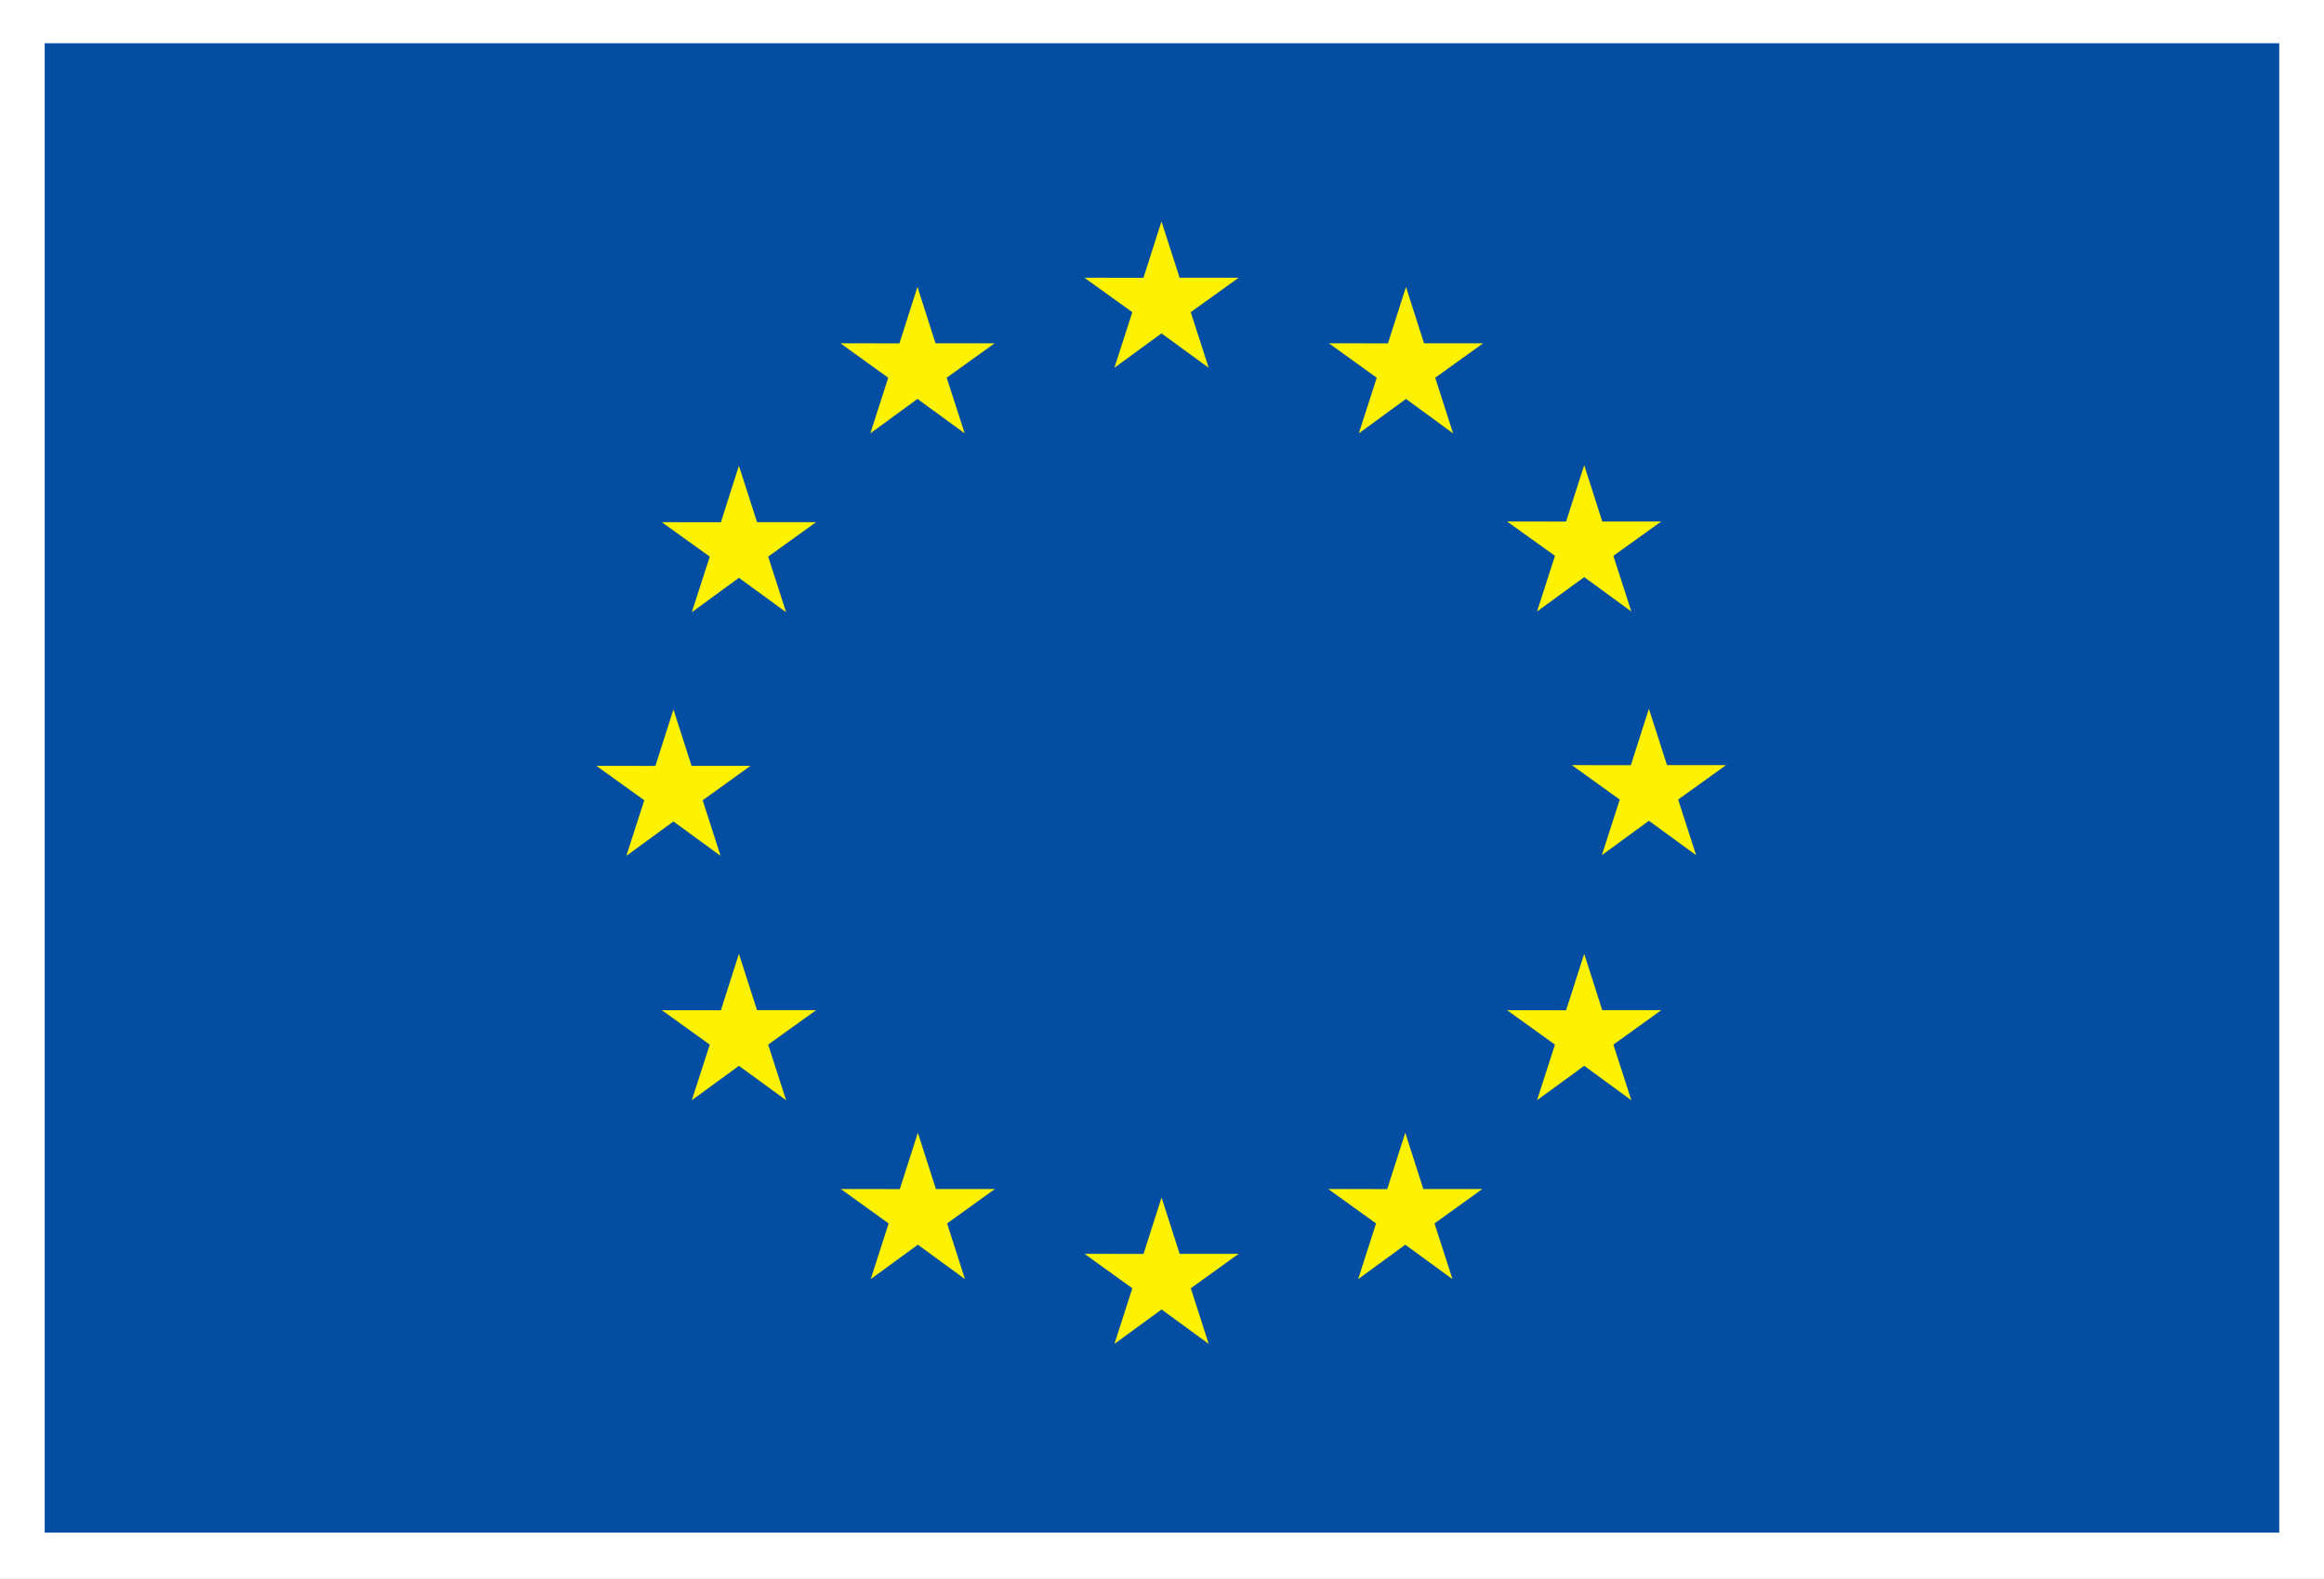
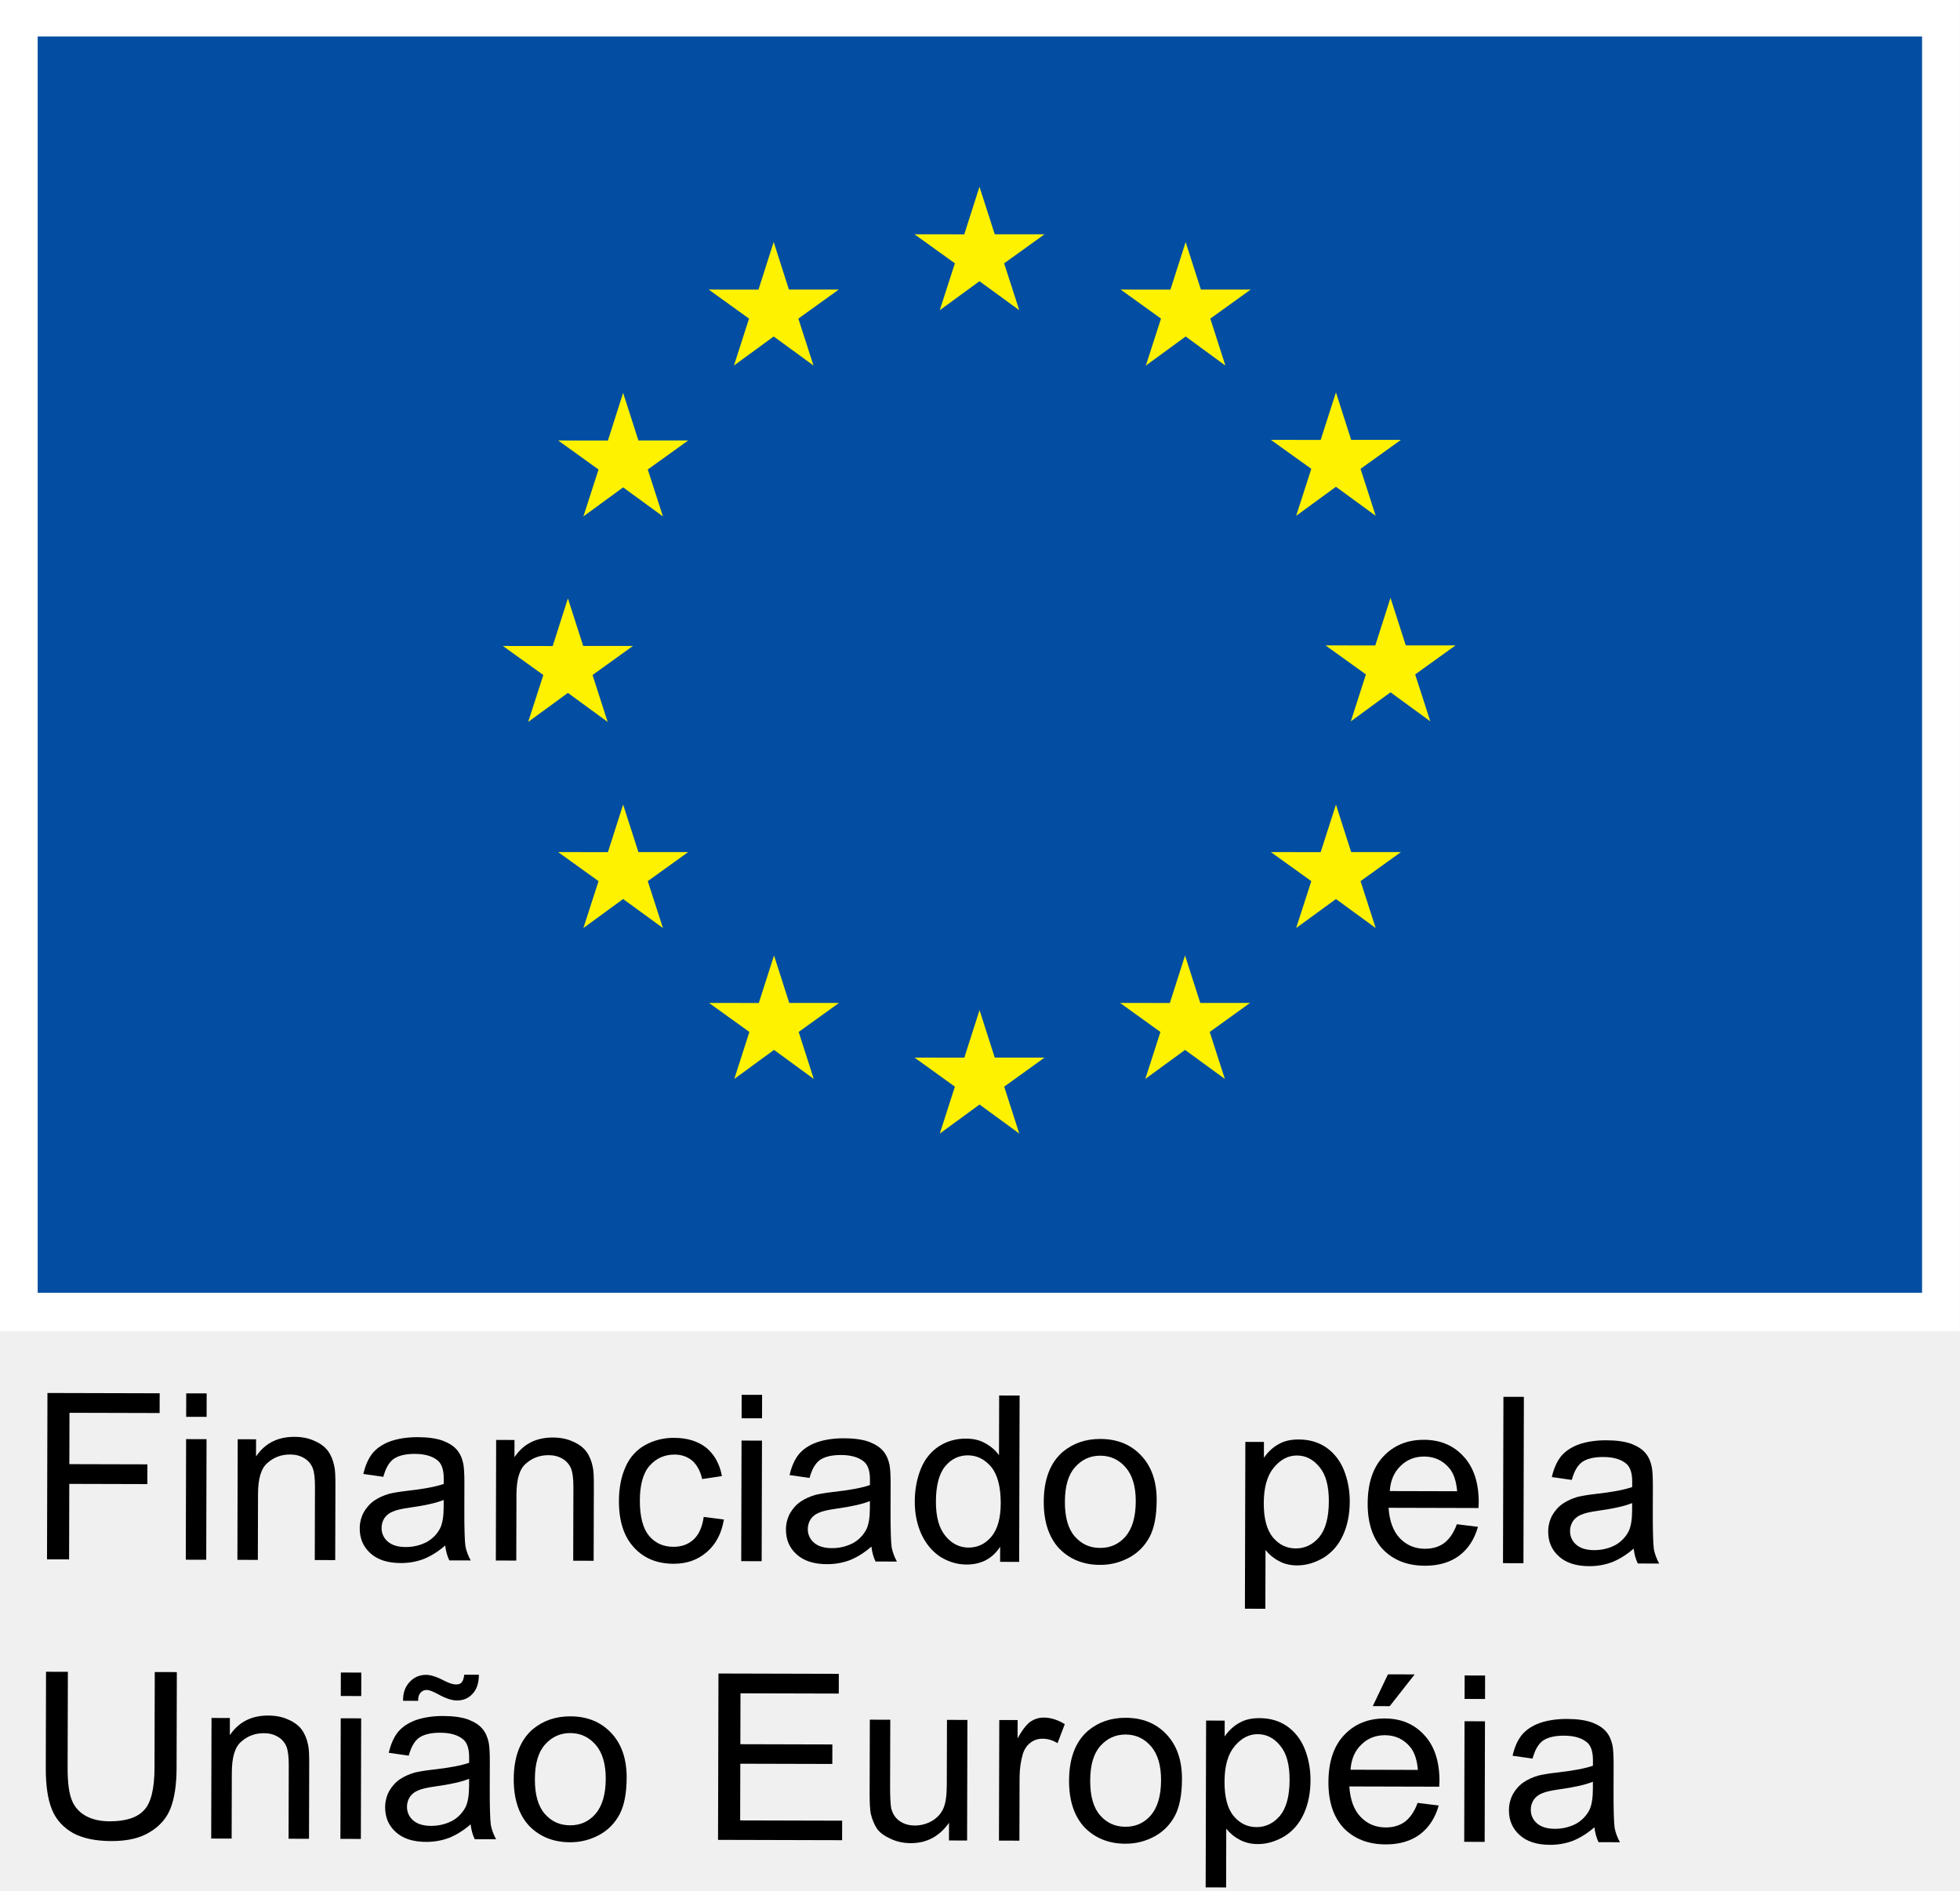
- <svg xmlns="http://www.w3.org/2000/svg" id="Calque_1" data-name="Calque 1" viewBox="0 0 294.95 200.34">
-   <defs>
-     <style>.cls-1{fill:#fff;}.cls-2{fill:#034ea2;}.cls-3{fill:#fff200;}</style>
-   </defs>
-   <rect class="cls-1" width="294.95" height="200.34" />
-   <path class="cls-1" d="M147.47,102" />
-   <rect class="cls-2" x="5.67" y="5.49" width="283.6" height="189.07" />
-   <path class="cls-2" d="M147.47,100" />
-   <polygon class="cls-3" points="141.43 46.69 147.41 42.32 153.4 46.69 151.12 39.63 157.2 35.26 149.71 35.26 147.41 28.11 145.12 35.27 137.63 35.26 143.71 39.63 141.43 46.69" />
-   <polygon class="cls-3" points="110.46 55.01 116.44 50.64 122.43 55.01 120.15 47.95 126.23 43.58 118.73 43.58 116.44 36.42 114.15 43.59 106.66 43.58 112.73 47.95 110.46 55.01" />
-   <polygon class="cls-3" points="93.78 59.13 91.49 66.3 84 66.29 90.08 70.66 87.8 77.72 93.78 73.35 99.77 77.72 97.49 70.66 103.57 66.29 96.08 66.29 93.78 59.13" />
-   <polygon class="cls-3" points="85.47 104.28 91.45 108.65 89.18 101.59 95.25 97.22 87.77 97.22 85.47 90.06 83.18 97.23 75.69 97.22 81.77 101.59 79.49 108.65 85.47 104.28" />
-   <polygon class="cls-3" points="96.08 128.24 93.78 121.09 91.49 128.25 84 128.24 90.08 132.61 87.8 139.67 93.78 135.3 99.77 139.67 97.49 132.61 103.57 128.24 96.08 128.24" />
-   <polygon class="cls-3" points="118.78 150.94 116.49 143.8 114.2 150.95 106.71 150.94 112.78 155.31 110.51 162.38 116.49 158.01 122.47 162.38 120.2 155.31 126.27 150.94 118.78 150.94" />
-   <polygon class="cls-3" points="149.71 159.17 147.42 152.02 145.13 159.18 137.64 159.17 143.71 163.54 141.44 170.6 147.42 166.23 153.4 170.6 151.13 163.54 157.2 159.17 149.71 159.17" />
-   <polygon class="cls-3" points="180.64 150.94 178.35 143.8 176.06 150.95 168.57 150.94 174.64 155.31 172.37 162.38 178.35 158.01 184.34 162.38 182.06 155.31 188.13 150.94 180.64 150.94" />
-   <polygon class="cls-3" points="203.35 128.24 201.06 121.09 198.76 128.25 191.27 128.24 197.35 132.61 195.07 139.67 201.06 135.3 207.04 139.67 204.76 132.61 210.84 128.24 203.35 128.24" />
-   <polygon class="cls-3" points="219.06 97.13 211.57 97.13 209.27 89.98 206.98 97.14 199.49 97.13 205.57 101.5 203.3 108.56 209.27 104.19 215.26 108.56 212.98 101.5 219.06 97.13" />
-   <polygon class="cls-3" points="195.07 77.63 201.06 73.26 207.04 77.63 204.76 70.56 210.84 66.2 203.35 66.2 201.06 59.05 198.76 66.21 191.27 66.2 197.35 70.56 195.07 77.63" />
-   <polygon class="cls-3" points="178.44 36.43 176.15 43.59 168.66 43.58 174.73 47.95 172.45 55.02 178.44 50.64 184.42 55.02 182.15 47.95 188.23 43.58 180.73 43.58 178.44 36.43" />
+ <svg xmlns="http://www.w3.org/2000/svg" width="100%" height="100%" viewBox="0 0 507 489" version="1.1" xml:space="preserve" style="fill-rule:evenodd;clip-rule:evenodd;stroke-linejoin:round;stroke-miterlimit:2;">
+   <g transform="matrix(1,0,0,1,-159.785,-100.911)">
+     <g>
+       <g transform="matrix(60.0998,0.157341,-0.157341,60.0998,167.02,504.26)">
+         <path d="M0.082,-0L0.082,-0.716L0.565,-0.716L0.565,-0.631L0.177,-0.631L0.177,-0.41L0.513,-0.41L0.513,-0.325L0.177,-0.325L0.177,-0L0.082,-0Z" style="fill-rule:nonzero;" />
+       </g>
+       <g transform="matrix(60.0998,0.157341,-0.157341,60.0998,203.876,504.356)">
+         <path d="M0.066,-0.615L0.066,-0.716L0.154,-0.716L0.154,-0.615L0.066,-0.615ZM0.066,-0L0.066,-0.519L0.154,-0.519L0.154,-0L0.066,-0Z" style="fill-rule:nonzero;" />
+       </g>
+       <g transform="matrix(60.0998,0.157341,-0.157341,60.0998,217.228,504.391)">
+         <path d="M0.066,-0L0.066,-0.519L0.145,-0.519L0.145,-0.445C0.183,-0.502 0.238,-0.53 0.31,-0.53C0.341,-0.53 0.37,-0.525 0.396,-0.513C0.422,-0.502 0.442,-0.487 0.455,-0.469C0.468,-0.451 0.477,-0.429 0.482,-0.404C0.486,-0.388 0.487,-0.36 0.487,-0.319L0.487,-0L0.399,-0L0.399,-0.315C0.399,-0.351 0.396,-0.378 0.389,-0.396C0.382,-0.413 0.37,-0.428 0.353,-0.438C0.335,-0.449 0.315,-0.454 0.292,-0.454C0.254,-0.454 0.222,-0.442 0.195,-0.418C0.167,-0.395 0.154,-0.35 0.154,-0.283L0.154,-0L0.066,-0Z" style="fill-rule:nonzero;" />
+       </g>
+       <g transform="matrix(60.0998,0.157341,-0.157341,60.0998,250.653,504.478)">
+         <path d="M0.404,-0.064C0.372,-0.036 0.34,-0.017 0.31,-0.005C0.28,0.006 0.248,0.012 0.213,0.012C0.156,0.012 0.113,-0.002 0.082,-0.03C0.051,-0.058 0.036,-0.093 0.036,-0.137C0.036,-0.162 0.042,-0.185 0.053,-0.206C0.065,-0.227 0.08,-0.244 0.099,-0.257C0.118,-0.27 0.139,-0.279 0.162,-0.286C0.179,-0.29 0.205,-0.295 0.24,-0.299C0.311,-0.307 0.363,-0.317 0.397,-0.329L0.397,-0.352C0.397,-0.388 0.389,-0.413 0.373,-0.428C0.35,-0.448 0.317,-0.458 0.272,-0.458C0.231,-0.458 0.201,-0.45 0.181,-0.436C0.161,-0.421 0.147,-0.396 0.137,-0.359L0.051,-0.371C0.059,-0.407 0.072,-0.437 0.09,-0.46C0.108,-0.482 0.134,-0.5 0.167,-0.512C0.201,-0.524 0.241,-0.53 0.285,-0.53C0.329,-0.53 0.365,-0.525 0.393,-0.515C0.421,-0.504 0.441,-0.491 0.454,-0.475C0.467,-0.46 0.476,-0.44 0.481,-0.416C0.484,-0.401 0.486,-0.374 0.486,-0.334L0.486,-0.217C0.486,-0.136 0.488,-0.084 0.491,-0.062C0.495,-0.041 0.503,-0.02 0.514,-0L0.422,-0C0.413,-0.018 0.407,-0.04 0.404,-0.064ZM0.397,-0.26C0.365,-0.247 0.317,-0.236 0.253,-0.227C0.217,-0.222 0.192,-0.216 0.177,-0.209C0.162,-0.203 0.15,-0.193 0.142,-0.181C0.134,-0.168 0.13,-0.154 0.13,-0.139C0.13,-0.116 0.139,-0.096 0.156,-0.081C0.174,-0.065 0.2,-0.057 0.234,-0.057C0.268,-0.057 0.298,-0.065 0.325,-0.079C0.351,-0.094 0.37,-0.114 0.383,-0.14C0.392,-0.16 0.397,-0.189 0.397,-0.228L0.397,-0.26Z" style="fill-rule:nonzero;" />
+       </g>
+       <g transform="matrix(60.0998,0.157341,-0.157341,60.0998,284.078,504.566)">
+         <path d="M0.066,-0L0.066,-0.519L0.145,-0.519L0.145,-0.445C0.183,-0.502 0.238,-0.53 0.31,-0.53C0.341,-0.53 0.37,-0.525 0.396,-0.513C0.422,-0.502 0.442,-0.487 0.455,-0.469C0.468,-0.451 0.477,-0.429 0.482,-0.404C0.486,-0.388 0.487,-0.36 0.487,-0.319L0.487,-0L0.399,-0L0.399,-0.315C0.399,-0.351 0.396,-0.378 0.389,-0.396C0.382,-0.413 0.37,-0.428 0.353,-0.438C0.335,-0.449 0.315,-0.454 0.292,-0.454C0.254,-0.454 0.222,-0.442 0.195,-0.418C0.167,-0.395 0.154,-0.35 0.154,-0.283L0.154,-0L0.066,-0Z" style="fill-rule:nonzero;" />
+       </g>
+       <g transform="matrix(60.0998,0.157341,-0.157341,60.0998,317.503,504.653)">
+         <path d="M0.404,-0.19L0.491,-0.179C0.481,-0.119 0.457,-0.073 0.418,-0.039C0.379,-0.005 0.332,0.012 0.275,0.012C0.204,0.012 0.147,-0.011 0.104,-0.058C0.061,-0.104 0.039,-0.171 0.039,-0.257C0.039,-0.313 0.048,-0.362 0.067,-0.404C0.085,-0.446 0.114,-0.478 0.152,-0.499C0.19,-0.52 0.231,-0.53 0.275,-0.53C0.332,-0.53 0.378,-0.516 0.414,-0.488C0.449,-0.459 0.472,-0.419 0.482,-0.366L0.397,-0.353C0.389,-0.388 0.374,-0.414 0.354,-0.432C0.333,-0.449 0.308,-0.458 0.279,-0.458C0.235,-0.458 0.199,-0.442 0.171,-0.41C0.143,-0.379 0.129,-0.328 0.129,-0.26C0.129,-0.19 0.143,-0.139 0.169,-0.108C0.196,-0.076 0.231,-0.061 0.274,-0.061C0.308,-0.061 0.337,-0.071 0.36,-0.092C0.383,-0.113 0.398,-0.146 0.404,-0.19Z" style="fill-rule:nonzero;" />
+       </g>
+       <g transform="matrix(60.0998,0.157341,-0.157341,60.0998,347.553,504.732)">
+         <path d="M0.066,-0.615L0.066,-0.716L0.154,-0.716L0.154,-0.615L0.066,-0.615ZM0.066,-0L0.066,-0.519L0.154,-0.519L0.154,-0L0.066,-0Z" style="fill-rule:nonzero;" />
+       </g>
+       <g transform="matrix(60.0998,0.157341,-0.157341,60.0998,360.905,504.767)">
+         <path d="M0.404,-0.064C0.372,-0.036 0.34,-0.017 0.31,-0.005C0.28,0.006 0.248,0.012 0.213,0.012C0.156,0.012 0.113,-0.002 0.082,-0.03C0.051,-0.058 0.036,-0.093 0.036,-0.137C0.036,-0.162 0.042,-0.185 0.053,-0.206C0.065,-0.227 0.08,-0.244 0.099,-0.257C0.118,-0.27 0.139,-0.279 0.162,-0.286C0.179,-0.29 0.205,-0.295 0.24,-0.299C0.311,-0.307 0.363,-0.317 0.397,-0.329L0.397,-0.352C0.397,-0.388 0.389,-0.413 0.373,-0.428C0.35,-0.448 0.317,-0.458 0.272,-0.458C0.231,-0.458 0.201,-0.45 0.181,-0.436C0.161,-0.421 0.147,-0.396 0.137,-0.359L0.051,-0.371C0.059,-0.407 0.072,-0.437 0.09,-0.46C0.108,-0.482 0.134,-0.5 0.167,-0.512C0.201,-0.524 0.241,-0.53 0.285,-0.53C0.329,-0.53 0.365,-0.525 0.393,-0.515C0.421,-0.504 0.441,-0.491 0.454,-0.475C0.467,-0.46 0.476,-0.44 0.481,-0.416C0.484,-0.401 0.486,-0.374 0.486,-0.334L0.486,-0.217C0.486,-0.136 0.488,-0.084 0.491,-0.062C0.495,-0.041 0.503,-0.02 0.514,-0L0.422,-0C0.413,-0.018 0.407,-0.04 0.404,-0.064ZM0.397,-0.26C0.365,-0.247 0.317,-0.236 0.253,-0.227C0.217,-0.222 0.192,-0.216 0.177,-0.209C0.162,-0.203 0.15,-0.193 0.142,-0.181C0.134,-0.168 0.13,-0.154 0.13,-0.139C0.13,-0.116 0.139,-0.096 0.156,-0.081C0.174,-0.065 0.2,-0.057 0.234,-0.057C0.268,-0.057 0.298,-0.065 0.325,-0.079C0.351,-0.094 0.37,-0.114 0.383,-0.14C0.392,-0.16 0.397,-0.189 0.397,-0.228L0.397,-0.26Z" style="fill-rule:nonzero;" />
+       </g>
+       <g transform="matrix(60.0998,0.157341,-0.157341,60.0998,394.329,504.855)">
+         <path d="M0.402,-0L0.402,-0.065C0.369,-0.014 0.321,0.012 0.257,0.012C0.216,0.012 0.178,0 0.143,-0.022C0.109,-0.045 0.082,-0.077 0.063,-0.118C0.044,-0.159 0.034,-0.206 0.034,-0.259C0.034,-0.311 0.043,-0.358 0.06,-0.4C0.077,-0.442 0.103,-0.474 0.138,-0.497C0.172,-0.519 0.211,-0.53 0.253,-0.53C0.285,-0.53 0.313,-0.524 0.337,-0.51C0.361,-0.497 0.381,-0.48 0.396,-0.459L0.396,-0.716L0.484,-0.716L0.484,-0L0.402,-0ZM0.125,-0.259C0.125,-0.192 0.139,-0.143 0.167,-0.11C0.194,-0.077 0.228,-0.061 0.266,-0.061C0.304,-0.061 0.337,-0.076 0.364,-0.108C0.39,-0.139 0.404,-0.187 0.404,-0.251C0.404,-0.322 0.39,-0.375 0.363,-0.408C0.335,-0.441 0.302,-0.458 0.262,-0.458C0.223,-0.458 0.19,-0.442 0.164,-0.41C0.138,-0.378 0.125,-0.327 0.125,-0.259Z" style="fill-rule:nonzero;" />
+       </g>
+       <g transform="matrix(60.0998,0.157341,-0.157341,60.0998,427.753,504.942)">
+         <path d="M0.033,-0.259C0.033,-0.355 0.06,-0.426 0.113,-0.473C0.158,-0.511 0.212,-0.53 0.276,-0.53C0.348,-0.53 0.406,-0.507 0.451,-0.46C0.496,-0.413 0.519,-0.349 0.519,-0.267C0.519,-0.2 0.509,-0.147 0.489,-0.109C0.469,-0.071 0.44,-0.041 0.402,-0.02C0.363,0.001 0.322,0.012 0.276,0.012C0.204,0.012 0.145,-0.012 0.1,-0.058C0.056,-0.105 0.033,-0.172 0.033,-0.259ZM0.124,-0.259C0.124,-0.193 0.138,-0.143 0.167,-0.11C0.196,-0.077 0.232,-0.061 0.276,-0.061C0.32,-0.061 0.356,-0.077 0.385,-0.11C0.414,-0.144 0.429,-0.194 0.429,-0.262C0.429,-0.326 0.414,-0.375 0.385,-0.408C0.356,-0.441 0.32,-0.458 0.276,-0.458C0.232,-0.458 0.196,-0.441 0.167,-0.408C0.138,-0.375 0.124,-0.326 0.124,-0.259Z" style="fill-rule:nonzero;" />
+       </g>
+       <g transform="matrix(60.0998,0.157341,-0.157341,60.0998,477.876,505.073)">
+         <path d="M0.066,0.199L0.066,-0.519L0.146,-0.519L0.146,-0.451C0.165,-0.478 0.186,-0.497 0.21,-0.51C0.234,-0.524 0.263,-0.53 0.296,-0.53C0.341,-0.53 0.38,-0.519 0.414,-0.496C0.447,-0.473 0.473,-0.441 0.49,-0.4C0.507,-0.358 0.516,-0.313 0.516,-0.263C0.516,-0.21 0.507,-0.162 0.488,-0.12C0.469,-0.077 0.441,-0.045 0.405,-0.022C0.368,0 0.33,0.012 0.29,0.012C0.261,0.012 0.234,0.006 0.211,-0.007C0.188,-0.019 0.169,-0.035 0.154,-0.054L0.154,0.199L0.066,0.199ZM0.146,-0.256C0.146,-0.19 0.159,-0.14 0.186,-0.108C0.213,-0.076 0.246,-0.061 0.284,-0.061C0.323,-0.061 0.357,-0.077 0.385,-0.11C0.412,-0.143 0.426,-0.194 0.426,-0.264C0.426,-0.33 0.413,-0.379 0.385,-0.412C0.358,-0.445 0.326,-0.461 0.288,-0.461C0.251,-0.461 0.218,-0.444 0.189,-0.409C0.16,-0.374 0.146,-0.323 0.146,-0.256Z" style="fill-rule:nonzero;" />
+       </g>
+       <g transform="matrix(60.0998,0.157341,-0.157341,60.0998,511.301,505.161)">
+         <path d="M0.421,-0.167L0.512,-0.156C0.497,-0.103 0.471,-0.062 0.432,-0.032C0.393,-0.003 0.344,0.012 0.284,0.012C0.208,0.012 0.148,-0.012 0.103,-0.058C0.059,-0.105 0.037,-0.171 0.037,-0.255C0.037,-0.342 0.059,-0.41 0.104,-0.458C0.149,-0.506 0.207,-0.53 0.279,-0.53C0.348,-0.53 0.405,-0.507 0.449,-0.459C0.493,-0.412 0.515,-0.346 0.515,-0.26C0.515,-0.255 0.514,-0.247 0.514,-0.237L0.127,-0.237C0.131,-0.18 0.147,-0.136 0.176,-0.106C0.205,-0.076 0.241,-0.061 0.284,-0.061C0.316,-0.061 0.344,-0.069 0.367,-0.086C0.389,-0.103 0.408,-0.13 0.421,-0.167ZM0.132,-0.309L0.422,-0.309C0.418,-0.353 0.407,-0.385 0.389,-0.407C0.361,-0.441 0.324,-0.458 0.28,-0.458C0.239,-0.458 0.205,-0.444 0.178,-0.417C0.15,-0.39 0.135,-0.354 0.132,-0.309Z" style="fill-rule:nonzero;" />
+       </g>
+       <g transform="matrix(60.0998,0.157341,-0.157341,60.0998,544.725,505.248)">
+         <rect x="0.064" y="-0.716" width="0.088" height="0.716" />
+       </g>
+       <g transform="matrix(60.0998,0.157341,-0.157341,60.0998,558.078,505.283)">
+         <path d="M0.404,-0.064C0.372,-0.036 0.34,-0.017 0.31,-0.005C0.28,0.006 0.248,0.012 0.213,0.012C0.156,0.012 0.113,-0.002 0.082,-0.03C0.051,-0.058 0.036,-0.093 0.036,-0.137C0.036,-0.162 0.042,-0.185 0.053,-0.206C0.065,-0.227 0.08,-0.244 0.099,-0.257C0.118,-0.27 0.139,-0.279 0.162,-0.286C0.179,-0.29 0.205,-0.295 0.24,-0.299C0.311,-0.307 0.363,-0.317 0.397,-0.329L0.397,-0.352C0.397,-0.388 0.389,-0.413 0.373,-0.428C0.35,-0.448 0.317,-0.458 0.272,-0.458C0.231,-0.458 0.201,-0.45 0.181,-0.436C0.161,-0.421 0.147,-0.396 0.137,-0.359L0.051,-0.371C0.059,-0.407 0.072,-0.437 0.09,-0.46C0.108,-0.482 0.134,-0.5 0.167,-0.512C0.201,-0.524 0.241,-0.53 0.285,-0.53C0.329,-0.53 0.365,-0.525 0.393,-0.515C0.421,-0.504 0.441,-0.491 0.454,-0.475C0.467,-0.46 0.476,-0.44 0.481,-0.416C0.484,-0.401 0.486,-0.374 0.486,-0.334L0.486,-0.217C0.486,-0.136 0.488,-0.084 0.491,-0.062C0.495,-0.041 0.503,-0.02 0.514,-0L0.422,-0C0.413,-0.018 0.407,-0.04 0.404,-0.064ZM0.397,-0.26C0.365,-0.247 0.317,-0.236 0.253,-0.227C0.217,-0.222 0.192,-0.216 0.177,-0.209C0.162,-0.203 0.15,-0.193 0.142,-0.181C0.134,-0.168 0.13,-0.154 0.13,-0.139C0.13,-0.116 0.139,-0.096 0.156,-0.081C0.174,-0.065 0.2,-0.057 0.234,-0.057C0.268,-0.057 0.298,-0.065 0.325,-0.079C0.351,-0.094 0.37,-0.114 0.383,-0.14C0.392,-0.16 0.397,-0.189 0.397,-0.228L0.397,-0.26Z" style="fill-rule:nonzero;" />
+       </g>
+       <g transform="matrix(60.0998,0.157341,-0.157341,60.0998,166.831,576.37)">
+         <path d="M0.547,-0.716L0.642,-0.716L0.642,-0.302C0.642,-0.23 0.633,-0.173 0.617,-0.131C0.601,-0.089 0.572,-0.054 0.529,-0.028C0.487,-0.001 0.431,0.012 0.362,0.012C0.295,0.012 0.24,0.001 0.197,-0.022C0.155,-0.046 0.124,-0.079 0.106,-0.123C0.088,-0.167 0.079,-0.226 0.079,-0.302L0.079,-0.716L0.173,-0.716L0.173,-0.303C0.173,-0.241 0.179,-0.195 0.191,-0.165C0.202,-0.136 0.222,-0.113 0.25,-0.097C0.278,-0.081 0.313,-0.073 0.354,-0.073C0.423,-0.073 0.473,-0.089 0.502,-0.121C0.532,-0.152 0.547,-0.213 0.547,-0.303L0.547,-0.716Z" style="fill-rule:nonzero;" />
+       </g>
+       <g transform="matrix(60.0998,0.157341,-0.157341,60.0998,210.45,576.484)">
+         <path d="M0.066,-0L0.066,-0.519L0.145,-0.519L0.145,-0.445C0.183,-0.502 0.238,-0.53 0.31,-0.53C0.341,-0.53 0.37,-0.525 0.396,-0.513C0.422,-0.502 0.442,-0.487 0.455,-0.469C0.468,-0.451 0.477,-0.429 0.482,-0.404C0.486,-0.388 0.487,-0.36 0.487,-0.319L0.487,-0L0.399,-0L0.399,-0.315C0.399,-0.351 0.396,-0.378 0.389,-0.396C0.382,-0.413 0.37,-0.428 0.353,-0.438C0.335,-0.449 0.315,-0.454 0.292,-0.454C0.254,-0.454 0.222,-0.442 0.195,-0.418C0.167,-0.395 0.154,-0.35 0.154,-0.283L0.154,-0L0.066,-0Z" style="fill-rule:nonzero;" />
+       </g>
+       <g transform="matrix(60.0998,0.157341,-0.157341,60.0998,243.875,576.572)">
+         <path d="M0.066,-0.615L0.066,-0.716L0.154,-0.716L0.154,-0.615L0.066,-0.615ZM0.066,-0L0.066,-0.519L0.154,-0.519L0.154,-0L0.066,-0Z" style="fill-rule:nonzero;" />
+       </g>
+       <g transform="matrix(60.0998,0.157341,-0.157341,60.0998,257.227,576.606)">
+         <path d="M0.404,-0.064C0.372,-0.036 0.34,-0.017 0.31,-0.005C0.28,0.006 0.248,0.012 0.213,0.012C0.156,0.012 0.113,-0.002 0.082,-0.03C0.051,-0.058 0.036,-0.093 0.036,-0.137C0.036,-0.162 0.042,-0.185 0.053,-0.206C0.065,-0.227 0.08,-0.244 0.099,-0.257C0.118,-0.27 0.139,-0.279 0.162,-0.286C0.179,-0.29 0.205,-0.295 0.24,-0.299C0.311,-0.307 0.363,-0.317 0.397,-0.329L0.397,-0.352C0.397,-0.388 0.389,-0.413 0.373,-0.428C0.35,-0.448 0.317,-0.458 0.272,-0.458C0.231,-0.458 0.201,-0.45 0.181,-0.436C0.161,-0.421 0.147,-0.396 0.137,-0.359L0.051,-0.371C0.059,-0.407 0.072,-0.437 0.09,-0.46C0.108,-0.482 0.134,-0.5 0.167,-0.512C0.201,-0.524 0.241,-0.53 0.285,-0.53C0.329,-0.53 0.365,-0.525 0.393,-0.515C0.421,-0.504 0.441,-0.491 0.454,-0.475C0.467,-0.46 0.476,-0.44 0.481,-0.416C0.484,-0.401 0.486,-0.374 0.486,-0.334L0.486,-0.217C0.486,-0.136 0.488,-0.084 0.491,-0.062C0.495,-0.041 0.503,-0.02 0.514,-0L0.422,-0C0.413,-0.018 0.407,-0.04 0.404,-0.064ZM0.397,-0.26C0.365,-0.247 0.317,-0.236 0.253,-0.227C0.217,-0.222 0.192,-0.216 0.177,-0.209C0.162,-0.203 0.15,-0.193 0.142,-0.181C0.134,-0.168 0.13,-0.154 0.13,-0.139C0.13,-0.116 0.139,-0.096 0.156,-0.081C0.174,-0.065 0.2,-0.057 0.234,-0.057C0.268,-0.057 0.298,-0.065 0.325,-0.079C0.351,-0.094 0.37,-0.114 0.383,-0.14C0.392,-0.16 0.397,-0.189 0.397,-0.228L0.397,-0.26ZM0.112,-0.595C0.111,-0.629 0.121,-0.656 0.14,-0.676C0.158,-0.696 0.182,-0.707 0.211,-0.707C0.231,-0.707 0.259,-0.698 0.293,-0.68C0.313,-0.67 0.328,-0.666 0.339,-0.666C0.35,-0.666 0.358,-0.668 0.363,-0.674C0.369,-0.68 0.373,-0.691 0.375,-0.708L0.438,-0.708C0.438,-0.671 0.428,-0.643 0.41,-0.625C0.393,-0.606 0.37,-0.597 0.343,-0.597C0.322,-0.597 0.295,-0.606 0.262,-0.624C0.24,-0.636 0.224,-0.642 0.214,-0.642C0.203,-0.642 0.194,-0.638 0.187,-0.63C0.18,-0.622 0.176,-0.611 0.177,-0.595L0.112,-0.595Z" style="fill-rule:nonzero;" />
+       </g>
+       <g transform="matrix(60.0998,0.157341,-0.157341,60.0998,290.652,576.694)">
+         <path d="M0.033,-0.259C0.033,-0.355 0.06,-0.426 0.113,-0.473C0.158,-0.511 0.212,-0.53 0.276,-0.53C0.348,-0.53 0.406,-0.507 0.451,-0.46C0.496,-0.413 0.519,-0.349 0.519,-0.267C0.519,-0.2 0.509,-0.147 0.489,-0.109C0.469,-0.071 0.44,-0.041 0.402,-0.02C0.363,0.001 0.322,0.012 0.276,0.012C0.204,0.012 0.145,-0.012 0.1,-0.058C0.056,-0.105 0.033,-0.172 0.033,-0.259ZM0.124,-0.259C0.124,-0.193 0.138,-0.143 0.167,-0.11C0.196,-0.077 0.232,-0.061 0.276,-0.061C0.32,-0.061 0.356,-0.077 0.385,-0.11C0.414,-0.144 0.429,-0.194 0.429,-0.262C0.429,-0.326 0.414,-0.375 0.385,-0.408C0.356,-0.441 0.32,-0.458 0.276,-0.458C0.232,-0.458 0.196,-0.441 0.167,-0.408C0.138,-0.375 0.124,-0.326 0.124,-0.259Z" style="fill-rule:nonzero;" />
+       </g>
+       <g transform="matrix(60.0998,0.157341,-0.157341,60.0998,340.774,576.825)">
+         <path d="M0.079,-0L0.079,-0.716L0.597,-0.716L0.597,-0.631L0.174,-0.631L0.174,-0.412L0.57,-0.412L0.57,-0.328L0.174,-0.328L0.174,-0.084L0.613,-0.084L0.613,-0L0.079,-0Z" style="fill-rule:nonzero;" />
+       </g>
+       <g transform="matrix(60.0998,0.157341,-0.157341,60.0998,380.859,576.93)">
+         <path d="M0.406,-0L0.406,-0.076C0.365,-0.018 0.311,0.012 0.241,0.012C0.211,0.012 0.182,0.006 0.156,-0.006C0.129,-0.018 0.109,-0.032 0.096,-0.05C0.084,-0.068 0.075,-0.09 0.069,-0.115C0.066,-0.132 0.064,-0.16 0.064,-0.197L0.064,-0.519L0.152,-0.519L0.152,-0.231C0.152,-0.185 0.154,-0.154 0.157,-0.138C0.163,-0.115 0.174,-0.097 0.192,-0.084C0.21,-0.071 0.232,-0.064 0.259,-0.064C0.285,-0.064 0.31,-0.071 0.333,-0.084C0.356,-0.098 0.372,-0.116 0.382,-0.139C0.392,-0.163 0.396,-0.196 0.396,-0.241L0.396,-0.519L0.484,-0.519L0.484,-0L0.406,-0Z" style="fill-rule:nonzero;" />
+       </g>
+       <g transform="matrix(60.0998,0.157341,-0.157341,60.0998,414.284,577.018)">
+         <path d="M0.065,-0L0.065,-0.519L0.144,-0.519L0.144,-0.44C0.164,-0.477 0.183,-0.501 0.2,-0.513C0.217,-0.524 0.236,-0.53 0.256,-0.53C0.286,-0.53 0.316,-0.521 0.347,-0.502L0.316,-0.42C0.295,-0.433 0.273,-0.439 0.252,-0.439C0.233,-0.439 0.215,-0.434 0.2,-0.422C0.185,-0.411 0.174,-0.395 0.167,-0.374C0.158,-0.343 0.153,-0.309 0.153,-0.271L0.153,-0L0.065,-0Z" style="fill-rule:nonzero;" />
+       </g>
+       <g transform="matrix(60.0998,0.157341,-0.157341,60.0998,434.298,577.07)">
+         <path d="M0.033,-0.259C0.033,-0.355 0.06,-0.426 0.113,-0.473C0.158,-0.511 0.212,-0.53 0.276,-0.53C0.348,-0.53 0.406,-0.507 0.451,-0.46C0.496,-0.413 0.519,-0.349 0.519,-0.267C0.519,-0.2 0.509,-0.147 0.489,-0.109C0.469,-0.071 0.44,-0.041 0.402,-0.02C0.363,0.001 0.322,0.012 0.276,0.012C0.204,0.012 0.145,-0.012 0.1,-0.058C0.056,-0.105 0.033,-0.172 0.033,-0.259ZM0.124,-0.259C0.124,-0.193 0.138,-0.143 0.167,-0.11C0.196,-0.077 0.232,-0.061 0.276,-0.061C0.32,-0.061 0.356,-0.077 0.385,-0.11C0.414,-0.144 0.429,-0.194 0.429,-0.262C0.429,-0.326 0.414,-0.375 0.385,-0.408C0.356,-0.441 0.32,-0.458 0.276,-0.458C0.232,-0.458 0.196,-0.441 0.167,-0.408C0.138,-0.375 0.124,-0.326 0.124,-0.259Z" style="fill-rule:nonzero;" />
+       </g>
+       <g transform="matrix(60.0998,0.157341,-0.157341,60.0998,467.723,577.158)">
+         <path d="M0.066,0.199L0.066,-0.519L0.146,-0.519L0.146,-0.451C0.165,-0.478 0.186,-0.497 0.21,-0.51C0.234,-0.524 0.263,-0.53 0.296,-0.53C0.341,-0.53 0.38,-0.519 0.414,-0.496C0.447,-0.473 0.473,-0.441 0.49,-0.4C0.507,-0.358 0.516,-0.313 0.516,-0.263C0.516,-0.21 0.507,-0.162 0.488,-0.12C0.469,-0.077 0.441,-0.045 0.405,-0.022C0.368,0 0.33,0.012 0.29,0.012C0.261,0.012 0.234,0.006 0.211,-0.007C0.188,-0.019 0.169,-0.035 0.154,-0.054L0.154,0.199L0.066,0.199ZM0.146,-0.256C0.146,-0.19 0.159,-0.14 0.186,-0.108C0.213,-0.076 0.246,-0.061 0.284,-0.061C0.323,-0.061 0.357,-0.077 0.385,-0.11C0.412,-0.143 0.426,-0.194 0.426,-0.264C0.426,-0.33 0.413,-0.379 0.385,-0.412C0.358,-0.445 0.326,-0.461 0.288,-0.461C0.251,-0.461 0.218,-0.444 0.189,-0.409C0.16,-0.374 0.146,-0.323 0.146,-0.256Z" style="fill-rule:nonzero;" />
+       </g>
+       <g transform="matrix(60.0998,0.157341,-0.157341,60.0998,501.148,577.245)">
+         <path d="M0.421,-0.167L0.512,-0.156C0.497,-0.103 0.471,-0.062 0.432,-0.032C0.393,-0.003 0.344,0.012 0.284,0.012C0.208,0.012 0.148,-0.012 0.103,-0.058C0.059,-0.105 0.037,-0.171 0.037,-0.255C0.037,-0.342 0.059,-0.41 0.104,-0.458C0.149,-0.506 0.207,-0.53 0.279,-0.53C0.348,-0.53 0.405,-0.507 0.449,-0.459C0.493,-0.412 0.515,-0.346 0.515,-0.26C0.515,-0.255 0.514,-0.247 0.514,-0.237L0.127,-0.237C0.131,-0.18 0.147,-0.136 0.176,-0.106C0.205,-0.076 0.241,-0.061 0.284,-0.061C0.316,-0.061 0.344,-0.069 0.367,-0.086C0.389,-0.103 0.408,-0.13 0.421,-0.167ZM0.132,-0.309L0.422,-0.309C0.418,-0.353 0.407,-0.385 0.389,-0.407C0.361,-0.441 0.324,-0.458 0.28,-0.458C0.239,-0.458 0.205,-0.444 0.178,-0.417C0.15,-0.39 0.135,-0.354 0.132,-0.309ZM0.227,-0.583L0.292,-0.72L0.407,-0.72L0.3,-0.583L0.227,-0.583Z" style="fill-rule:nonzero;" />
+       </g>
+       <g transform="matrix(60.0998,0.157341,-0.157341,60.0998,534.572,577.333)">
+         <path d="M0.066,-0.615L0.066,-0.716L0.154,-0.716L0.154,-0.615L0.066,-0.615ZM0.066,-0L0.066,-0.519L0.154,-0.519L0.154,-0L0.066,-0Z" style="fill-rule:nonzero;" />
+       </g>
+       <g transform="matrix(60.0998,0.157341,-0.157341,60.0998,547.925,577.368)">
+         <path d="M0.404,-0.064C0.372,-0.036 0.34,-0.017 0.31,-0.005C0.28,0.006 0.248,0.012 0.213,0.012C0.156,0.012 0.113,-0.002 0.082,-0.03C0.051,-0.058 0.036,-0.093 0.036,-0.137C0.036,-0.162 0.042,-0.185 0.053,-0.206C0.065,-0.227 0.08,-0.244 0.099,-0.257C0.118,-0.27 0.139,-0.279 0.162,-0.286C0.179,-0.29 0.205,-0.295 0.24,-0.299C0.311,-0.307 0.363,-0.317 0.397,-0.329L0.397,-0.352C0.397,-0.388 0.389,-0.413 0.373,-0.428C0.35,-0.448 0.317,-0.458 0.272,-0.458C0.231,-0.458 0.201,-0.45 0.181,-0.436C0.161,-0.421 0.147,-0.396 0.137,-0.359L0.051,-0.371C0.059,-0.407 0.072,-0.437 0.09,-0.46C0.108,-0.482 0.134,-0.5 0.167,-0.512C0.201,-0.524 0.241,-0.53 0.285,-0.53C0.329,-0.53 0.365,-0.525 0.393,-0.515C0.421,-0.504 0.441,-0.491 0.454,-0.475C0.467,-0.46 0.476,-0.44 0.481,-0.416C0.484,-0.401 0.486,-0.374 0.486,-0.334L0.486,-0.217C0.486,-0.136 0.488,-0.084 0.491,-0.062C0.495,-0.041 0.503,-0.02 0.514,-0L0.422,-0C0.413,-0.018 0.407,-0.04 0.404,-0.064ZM0.397,-0.26C0.365,-0.247 0.317,-0.236 0.253,-0.227C0.217,-0.222 0.192,-0.216 0.177,-0.209C0.162,-0.203 0.15,-0.193 0.142,-0.181C0.134,-0.168 0.13,-0.154 0.13,-0.139C0.13,-0.116 0.139,-0.096 0.156,-0.081C0.174,-0.065 0.2,-0.057 0.234,-0.057C0.268,-0.057 0.298,-0.065 0.325,-0.079C0.351,-0.094 0.37,-0.114 0.383,-0.14C0.392,-0.16 0.397,-0.189 0.397,-0.228L0.397,-0.26Z" style="fill-rule:nonzero;" />
+       </g>
+     </g>
+     <g transform="matrix(1.71877,0,0,1.71877,159.785,100.911)">
+       <rect x="0" y="0" width="294.95" height="200.34" style="fill:white;" />
+     </g>
+     <g transform="matrix(1.71877,0,0,1.71877,159.785,100.911)">
+       <rect x="5.67" y="5.49" width="283.6" height="189.07" style="fill:rgb(3,78,162);" />
+     </g>
+     <g transform="matrix(1.71877,0,0,1.71877,159.785,100.911)">
+       <path d="M141.43,46.69L147.41,42.32L153.4,46.69L151.12,39.63L157.2,35.26L149.71,35.26L147.41,28.11L145.12,35.27L137.63,35.26L143.71,39.63L141.43,46.69Z" style="fill:rgb(255,242,0);fill-rule:nonzero;" />
+     </g>
+     <g transform="matrix(1.71877,0,0,1.71877,159.785,100.911)">
+       <path d="M110.46,55.01L116.44,50.64L122.43,55.01L120.15,47.95L126.23,43.58L118.73,43.58L116.44,36.42L114.15,43.59L106.66,43.58L112.73,47.95L110.46,55.01Z" style="fill:rgb(255,242,0);fill-rule:nonzero;" />
+     </g>
+     <g transform="matrix(1.71877,0,0,1.71877,159.785,100.911)">
+       <path d="M93.78,59.13L91.49,66.3L84,66.29L90.08,70.66L87.8,77.72L93.78,73.35L99.77,77.72L97.49,70.66L103.57,66.29L96.08,66.29L93.78,59.13Z" style="fill:rgb(255,242,0);fill-rule:nonzero;" />
+     </g>
+     <g transform="matrix(1.71877,0,0,1.71877,159.785,100.911)">
+       <path d="M85.47,104.28L91.45,108.65L89.18,101.59L95.25,97.22L87.77,97.22L85.47,90.06L83.18,97.23L75.69,97.22L81.77,101.59L79.49,108.65L85.47,104.28Z" style="fill:rgb(255,242,0);fill-rule:nonzero;" />
+     </g>
+     <g transform="matrix(1.71877,0,0,1.71877,159.785,100.911)">
+       <path d="M96.08,128.24L93.78,121.09L91.49,128.25L84,128.24L90.08,132.61L87.8,139.67L93.78,135.3L99.77,139.67L97.49,132.61L103.57,128.24L96.08,128.24Z" style="fill:rgb(255,242,0);fill-rule:nonzero;" />
+     </g>
+     <g transform="matrix(1.71877,0,0,1.71877,159.785,100.911)">
+       <path d="M118.78,150.94L116.49,143.8L114.2,150.95L106.71,150.94L112.78,155.31L110.51,162.38L116.49,158.01L122.47,162.38L120.2,155.31L126.27,150.94L118.78,150.94Z" style="fill:rgb(255,242,0);fill-rule:nonzero;" />
+     </g>
+     <g transform="matrix(1.71877,0,0,1.71877,159.785,100.911)">
+       <path d="M149.71,159.17L147.42,152.02L145.13,159.18L137.64,159.17L143.71,163.54L141.44,170.6L147.42,166.23L153.4,170.6L151.13,163.54L157.2,159.17L149.71,159.17Z" style="fill:rgb(255,242,0);fill-rule:nonzero;" />
+     </g>
+     <g transform="matrix(1.71877,0,0,1.71877,159.785,100.911)">
+       <path d="M180.64,150.94L178.35,143.8L176.06,150.95L168.57,150.94L174.64,155.31L172.37,162.38L178.35,158.01L184.34,162.38L182.06,155.31L188.13,150.94L180.64,150.94Z" style="fill:rgb(255,242,0);fill-rule:nonzero;" />
+     </g>
+     <g transform="matrix(1.71877,0,0,1.71877,159.785,100.911)">
+       <path d="M203.35,128.24L201.06,121.09L198.76,128.25L191.27,128.24L197.35,132.61L195.07,139.67L201.06,135.3L207.04,139.67L204.76,132.61L210.84,128.24L203.35,128.24Z" style="fill:rgb(255,242,0);fill-rule:nonzero;" />
+     </g>
+     <g transform="matrix(1.71877,0,0,1.71877,159.785,100.911)">
+       <path d="M219.06,97.13L211.57,97.13L209.27,89.98L206.98,97.14L199.49,97.13L205.57,101.5L203.3,108.56L209.27,104.19L215.26,108.56L212.98,101.5L219.06,97.13Z" style="fill:rgb(255,242,0);fill-rule:nonzero;" />
+     </g>
+     <g transform="matrix(1.71877,0,0,1.71877,159.785,100.911)">
+       <path d="M195.07,77.63L201.06,73.26L207.04,77.63L204.76,70.56L210.84,66.2L203.35,66.2L201.06,59.05L198.76,66.21L191.27,66.2L197.35,70.56L195.07,77.63Z" style="fill:rgb(255,242,0);fill-rule:nonzero;" />
+     </g>
+     <g transform="matrix(1.71877,0,0,1.71877,159.785,100.911)">
+       <path d="M178.44,36.43L176.15,43.59L168.66,43.58L174.73,47.95L172.45,55.02L178.44,50.64L184.42,55.02L182.15,47.95L188.23,43.58L180.73,43.58L178.44,36.43Z" style="fill:rgb(255,242,0);fill-rule:nonzero;" />
+     </g>
+   </g>
</svg>
